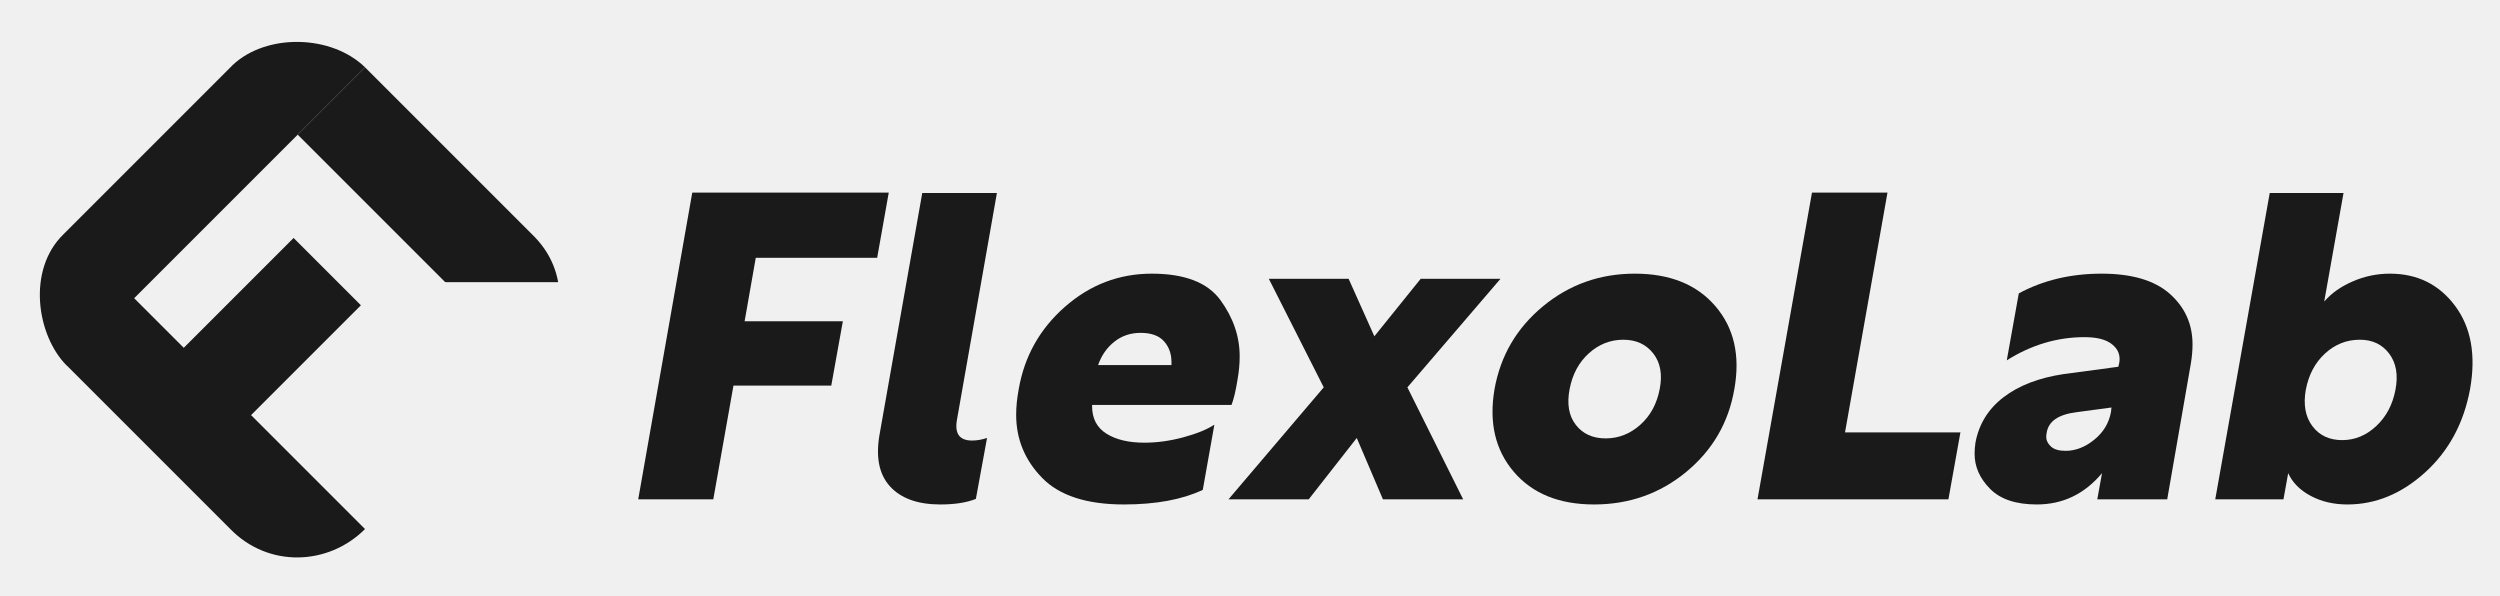
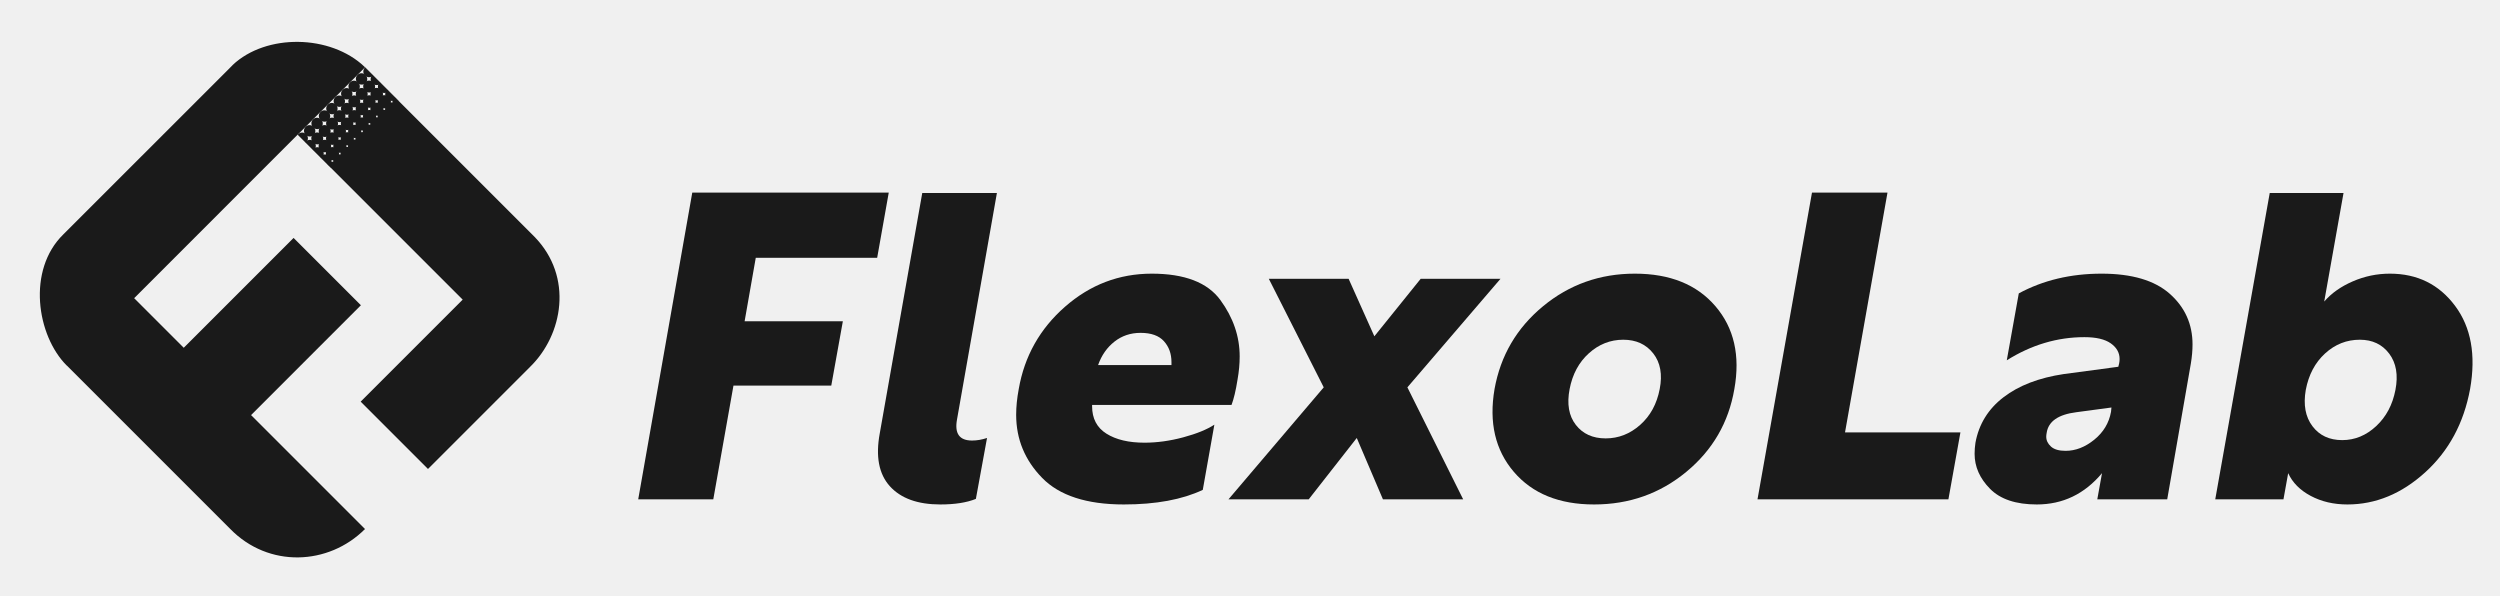
<svg xmlns="http://www.w3.org/2000/svg" viewBox="0 0 335.66 80.00">
  <defs>
-     <mask id="halftone-knockout" maskUnits="userSpaceOnUse" x="-5%" y="-5%" width="110%" height="110%">
+     <clipPath id="lclip">
+       <path d="M88.63,40.09l9.55,9.55,39.56,39.56-30.37,30.37,20.04,20.04,30.37-30.37c9.78-9.51,12.99-26.82,1.31-38.78l-50.42-50.42-20.04,20.04Z" transform="translate(0,0) scale(0.451009)" />
+     </clipPath>
+     <mask id="seam-knockout" maskUnits="userSpaceOnUse" x="-5%" y="-5%" width="110%" height="110%">
      <rect x="-1000" y="-1000" width="3000" height="3000" fill="white" />
-       <path d="M108.8,21.85c-.39.39-.39,1.02,0,1.41.39.39,1.03.39,1.42,0,.39-.39.39-1.02,0-1.41-.39-.39-1.03-.39-1.42,0M107.12,23.52c-.39.39-.39,1.02,0,1.41.39.39,1.03.39,1.42,0,.39-.39.39-1.02,0-1.41-.39-.39-1.03-.39-1.42,0M110.62,23.66c-.31.31-.31.82,0,1.13.31.31.82.31,1.14,0,.31-.31.31-.82,0-1.13-.31-.31-.82-.31-1.14,0M105.45,25.18c-.39.39-.39,1.02,0,1.41.39.39,1.03.39,1.42,0,.39-.39.39-1.02,0-1.41-.39-.39-1.03-.39-1.42,0M108.94,25.32c-.31.31-.31.82,0,1.13.31.31.82.31,1.14,0s.31-.82,0-1.13c-.31-.31-.82-.31-1.14,0M112.41,25.44c-.25.25-.25.65,0,.9.25.25.66.25.91,0,.25-.25.25-.65,0-.9-.25-.25-.66-.25-.91,0M103.84,26.77c-.39.39-.39,1.02,0,1.41.39.39,1.03.39,1.42,0,.39-.39.39-1.02,0-1.41-.39-.39-1.03-.39-1.42,0M107.26,26.99c-.31.31-.31.82,0,1.13.31.31.82.31,1.14,0,.31-.31.31-.82,0-1.13s-.82-.31-1.14,0M110.73,27.1c-.25.25-.25.65,0,.9.25.25.66.25.91,0,.25-.25.25-.65,0-.9-.25-.25-.66-.25-.91,0M114.17,27.19c-.2.2-.2.52,0,.72.2.2.53.2.73,0,.2-.2.2-.52,0-.72-.2-.2-.53-.2-.73,0M102.17,28.44c-.39.39-.39,1.02,0,1.41.39.39,1.03.39,1.42,0,.39-.39.39-1.02,0-1.41-.39-.39-1.03-.39-1.42,0M105.59,28.65c-.31.31-.31.82,0,1.13.31.31.82.31,1.14,0,.31-.31.31-.82,0-1.13-.31-.31-.82-.31-1.14,0M109.05,28.76c-.25.25-.25.65,0,.9.25.25.66.25.91,0,.25-.25.25-.65,0-.9-.25-.25-.66-.25-.91,0M112.5,28.86c-.2.2-.2.52,0,.72.2.2.53.2.73,0,.2-.2.2-.52,0-.72-.2-.2-.53-.2-.73,0M115.92,28.93c-.16.16-.16.42,0,.58.16.16.42.16.58,0,.16-.16.16-.42,0-.58-.16-.16-.42-.16-.58,0M100.49,30.1c-.39.39-.39,1.02,0,1.41.39.39,1.03.39,1.42,0,.39-.39.39-1.02,0-1.41-.39-.39-1.03-.39-1.42,0M103.99,30.24c-.31.31-.31.82,0,1.13.31.31.82.31,1.14,0,.31-.31.31-.82,0-1.13s-.82-.31-1.14,0M107.38,30.43c-.25.25-.25.65,0,.9.25.25.66.25.91,0,.25-.25.25-.65,0-.9-.25-.25-.66-.25-.91,0M110.82,30.52c-.2.2-.2.52,0,.72.2.2.53.2.73,0,.2-.2.2-.52,0-.72-.2-.2-.53-.2-.73,0M114.24,30.59c-.16.16-.16.42,0,.58.16.16.42.16.58,0,.16-.16.16-.42,0-.58-.16-.16-.42-.16-.58,0M98.82,31.76c-.39.39-.39,1.02,0,1.41.39.39,1.03.39,1.42,0,.39-.39.39-1.02,0-1.41-.39-.39-1.03-.39-1.42,0M102.31,31.91c-.31.31-.31.82,0,1.13.31.31.82.31,1.13,0,.31-.31.31-.82,0-1.13-.31-.31-.82-.31-1.13,0M105.7,32.09c-.25.25-.25.65,0,.9.25.25.66.25.91,0,.25-.25.25-.65,0-.9-.25-.25-.66-.25-.91,0M109.15,32.18c-.2.2-.2.52,0,.72.2.2.53.2.73,0,.2-.2.2-.52,0-.72-.2-.2-.53-.2-.73,0M112.57,32.26c-.16.16-.16.42,0,.58.16.16.42.16.58,0,.16-.16.16-.42,0-.58-.16-.16-.42-.16-.58,0M97.14,33.43c-.39.39-.39,1.02,0,1.41.39.39,1.03.39,1.42,0,.39-.39.39-1.02,0-1.41-.39-.39-1.03-.39-1.42,0M100.63,33.57c-.31.31-.31.82,0,1.13.31.31.82.31,1.14,0,.31-.31.31-.82,0-1.13-.31-.31-.82-.31-1.14,0M104.1,33.68c-.25.25-.25.65,0,.9.25.25.66.25.91,0,.25-.25.25-.65,0-.9-.25-.25-.66-.25-.91,0M107.47,33.85c-.2.2-.2.52,0,.72.2.2.53.2.73,0,.2-.2.2-.52,0-.72-.2-.2-.53-.2-.73,0M110.89,33.92c-.16.16-.16.42,0,.58.16.16.42.16.58,0,.16-.16.16-.42,0-.58-.16-.16-.42-.16-.58,0M95.47,35.09c-.39.39-.39,1.02,0,1.41.39.39,1.03.39,1.42,0,.39-.39.39-1.02,0-1.41-.39-.39-1.03-.39-1.42,0M98.96,35.23c-.31.31-.31.82,0,1.13.31.31.82.31,1.14,0,.31-.31.31-.82,0-1.13s-.82-.31-1.14,0M102.42,35.35c-.25.25-.25.65,0,.9.25.25.66.25.91,0,.25-.25.25-.65,0-.9-.25-.25-.66-.25-.91,0M105.79,35.51c-.2.2-.2.52,0,.72.2.2.53.2.73,0,.2-.2.2-.52,0-.72s-.53-.2-.73,0M109.22,35.58c-.16.16-.16.42,0,.58.16.16.42.16.58,0,.16-.16.16-.42,0-.58-.16-.16-.42-.16-.58,0M93.79,36.76c-.39.39-.39,1.02,0,1.41.39.39,1.03.39,1.42,0,.39-.39.39-1.02,0-1.41-.39-.39-1.03-.39-1.42,0M97.28,36.9c-.31.31-.31.82,0,1.13.31.31.82.31,1.14,0s.31-.82,0-1.13-.82-.31-1.14,0M100.75,37.01c-.25.25-.25.65,0,.9.25.25.66.25.91,0,.25-.25.25-.65,0-.9-.25-.25-.66-.25-.91,0M104.19,37.1c-.2.2-.2.52,0,.72.2.2.53.2.73,0,.2-.2.2-.52,0-.72-.2-.2-.53-.2-.73,0M107.54,37.25c-.16.16-.16.42,0,.58.16.16.42.16.58,0,.16-.16.16-.42,0-.58-.16-.16-.42-.16-.58,0M92.11,38.42c-.39.39-.39,1.02,0,1.41.39.39,1.03.39,1.42,0,.39-.39.39-1.02,0-1.41-.39-.39-1.03-.39-1.42,0M95.61,38.56c-.31.31-.31.82,0,1.13.31.31.82.31,1.14,0,.31-.31.31-.82,0-1.13-.31-.31-.82-.31-1.14,0M99.07,38.68c-.25.25-.25.65,0,.9.25.25.66.25.91,0,.25-.25.25-.65,0-.9-.25-.25-.66-.25-.91,0M102.52,38.77c-.2.2-.2.52,0,.72.2.2.53.2.73,0,.2-.2.2-.52,0-.72-.2-.2-.53-.2-.73,0M105.87,38.91c-.16.16-.16.42,0,.58.16.16.42.16.58,0,.16-.16.16-.42,0-.58-.16-.16-.42-.16-.58,0M90.44,40.09c-.39.39-.39,1.02,0,1.41.39.39,1.03.39,1.42,0,.39-.39.39-1.02,0-1.41-.39-.39-1.03-.39-1.42,0M93.93,40.23c-.31.31-.31.82,0,1.13.31.31.82.31,1.13,0,.31-.31.31-.82,0-1.13s-.82-.31-1.13,0M97.4,40.34c-.25.25-.25.65,0,.9.25.25.66.25.91,0,.25-.25.25-.65,0-.9-.25-.25-.66-.25-.91,0M100.84,40.43c-.2.2-.2.52,0,.72.2.2.53.2.73,0,.2-.2.2-.52,0-.72-.2-.2-.53-.2-.73,0M104.26,40.5c-.16.16-.16.42,0,.58.16.16.42.16.58,0,.16-.16.16-.42,0-.58-.16-.16-.42-.16-.58,0M92.25,41.89c-.31.31-.31.82,0,1.13s.82.31,1.14,0c.31-.31.31-.82,0-1.13-.31-.31-.82-.31-1.14,0M95.72,42c-.25.25-.25.65,0,.9.25.25.66.25.91,0,.25-.25.25-.65,0-.9-.25-.25-.66-.25-.91,0M99.16,42.1c-.2.2-.2.52,0,.72.2.2.53.2.73,0,.2-.2.2-.52,0-.72-.2-.2-.53-.2-.73,0M102.59,42.17c-.16.16-.16.42,0,.58.16.16.42.16.58,0,.16-.16.16-.42,0-.58-.16-.16-.42-.16-.58,0M94.04,43.67c-.25.25-.25.65,0,.9.25.25.66.25.91,0,.25-.25.25-.65,0-.9-.25-.25-.66-.25-.91,0M97.49,43.76c-.2.2-.2.52,0,.72.2.2.53.2.73,0,.2-.2.2-.52,0-.72-.2-.2-.53-.2-.73,0M100.91,43.83c-.16.16-.16.42,0,.58.16.16.42.16.58,0,.16-.16.16-.42,0-.58-.16-.16-.42-.16-.58,0M95.81,45.42c-.2.2-.2.52,0,.72.2.2.53.2.73,0,.2-.2.2-.52,0-.72-.2-.2-.53-.2-.73,0M99.24,45.5c-.16.16-.16.42,0,.58.16.16.42.16.58,0,.16-.16.16-.42,0-.58-.16-.16-.42-.16-.58,0M97.56,47.16c-.16.16-.16.42,0,.58.16.16.42.16.58,0,.16-.16.16-.42,0-.58-.16-.16-.42-.16-.58,0" fill="black" fill-rule="evenodd" transform="translate(0,0) scale(0.451009)" />
-       <path d="M106.94,20.01c-.39.38-.47.96-.24,1.42-.47-.22-1.05-.14-1.43.24-.35.35-.45.86-.3,1.3-.44-.15-.95-.06-1.31.29-.39.39-.47.96-.24,1.42-.47-.22-1.04-.14-1.43.24-.39.38-.47.96-.24,1.42-.47-.22-1.05-.14-1.43.24-.39.39-.47.96-.24,1.42-.47-.23-1.05-.14-1.43.24-.39.39-.47.96-.24,1.42-.47-.22-1.04-.14-1.43.24-.39.38-.47.96-.24,1.42-.47-.22-1.05-.14-1.43.24-.39.39-.47.96-.24,1.42-.47-.22-1.04-.14-1.43.24s-.47.96-.24,1.42c-.47-.22-1.04-.14-1.43.24-.39.38-.47.96-.24,1.42-.47-.22-1.05-.14-1.43.24-.39.39-.47.96-.24,1.42-.47-.22-1.04-.14-1.43.24-.49.49-.49,1.28,0,1.76.49.49,1.29.49,1.77,0,.39-.39.47-.96.24-1.42.47.22,1.04.14,1.43-.24.39-.38.47-.96.24-1.42.47.22,1.05.14,1.43-.24.39-.39.47-.96.24-1.42.47.22,1.04.14,1.43-.24.39-.39.47-.96.24-1.42.47.22,1.05.14,1.43-.24.39-.38.47-.96.24-1.42.47.22,1.05.14,1.43-.24.39-.39.47-.96.24-1.42.47.22,1.04.14,1.43-.24.39-.38.47-.96.24-1.42.47.22,1.05.14,1.43-.24.39-.38.47-.96.24-1.42.47.23,1.05.14,1.43-.24.39-.39.47-.96.24-1.42.47.22,1.04.14,1.43-.24.35-.35.45-.86.3-1.3.44.15.95.06,1.31-.29.39-.38.47-.96.24-1.42.47.22,1.05.14,1.43-.24.39-.39.47-.96.24-1.42l-.59-.58c-.47-.22-1.04-.14-1.43.24Z" fill="black" fill-rule="evenodd" transform="translate(0,0) scale(0.451009)" />
+       <g clip-path="url(#lclip)">
+         <path d="M69.25,19.39l-.65.65-49.74,49.73c-10.87,10.59-7.95,30.1,1.02,39.07l.02-.02,48.65,48.65c11.41,11.68,29.25,10.89,40.11.02l-33.92-33.92,32.7-32.7-20.04-20.04-32.7,32.7-14.76-14.76,48.69-48.7,9.99,9.99,20.04-20.04-10.15-10.15c-10.1-9.62-29.27-9.95-39.27-.5Z" transform="translate(0,0) scale(0.451009)" fill="black" fill-rule="evenodd" />
+       </g>
+       <path d="M88.61,40.14l2.39,2.39c.41-.3.68-.8.67-1.36,0-.93-.77-1.69-1.71-1.71-.56,0-1.05.26-1.35.68Z" transform="translate(0,0) scale(0.451009)" fill="white" />
+       <path d="M90.81,42.34l2.51,2.51c.43-.32.7-.84.7-1.42,0-.98-.81-1.78-1.79-1.79-.58,0-1.09.27-1.41.7Z" transform="translate(0,0) scale(0.451009)" fill="white" />
+       <path d="M93.01,44.54l2.64,2.64c.45-.34.73-.87.72-1.48,0-1.03-.85-1.87-1.88-1.88-.6,0-1.14.28-1.48.72Z" transform="translate(0,0) scale(0.451009)" fill="white" />
+       <path d="M95.2,46.73l2.77,2.77c.46-.35.76-.91.75-1.55,0-1.08-.89-1.96-1.98-1.98-.63,0-1.19.29-1.54.75Z" transform="translate(0,0) scale(0.451009)" fill="white" />
+       <path d="M97.39,48.93l2.91,2.91c.48-.37.78-.96.77-1.62-.01-1.13-.94-2.06-2.07-2.07-.66,0-1.24.3-1.61.78Z" transform="translate(0,0) scale(0.451009)" fill="white" />
+       <path d="M99.58,51.12l1.6,1.6,1.69-1.69c-.4-.43-.97-.71-1.6-.72-.68,0-1.29.31-1.69.81Z" transform="translate(0,0) scale(0.451009)" fill="white" />
+       <path d="M90.49,38.93c.01.94.78,1.7,1.71,1.71.94.01,1.69-.74,1.68-1.68,0-.93-.77-1.69-1.71-1.71-.93,0-1.68.74-1.68,1.68" transform="translate(0,0) scale(0.451009)" fill="white" />
+       <path d="M92.67,41.19c.01.98.81,1.78,1.79,1.79.98.01,1.77-.78,1.76-1.76,0-.98-.81-1.78-1.79-1.79-.98,0-1.77.78-1.76,1.76" transform="translate(0,0) scale(0.451009)" fill="white" />
+       <path d="M94.84,43.46c.01,1.03.86,1.87,1.88,1.88,1.03.01,1.86-.82,1.85-1.85,0-1.03-.85-1.87-1.88-1.88-1.03,0-1.86.82-1.85,1.85" transform="translate(0,0) scale(0.451009)" fill="white" />
+       <path d="M97.01,45.72c.02,1.08.9,1.97,1.98,1.98,1.08.02,1.96-.86,1.94-1.94,0-1.08-.89-1.96-1.98-1.98-1.08,0-1.95.86-1.94,1.94" transform="translate(0,0) scale(0.451009)" fill="white" />
+       <path d="M99.18,47.98c.02,1.14.94,2.06,2.07,2.07,1.14.02,2.05-.9,2.04-2.04-.01-1.13-.94-2.06-2.07-2.07-1.13-.01-2.05.91-2.04,2.04" transform="translate(0,0) scale(0.451009)" fill="white" />
+       <path d="M101.34,50.24c0,.63.28,1.2.72,1.6l3.02-3.02c-.4-.43-.97-.71-1.6-.72-1.19-.01-2.15.95-2.14,2.14Z" transform="translate(0,0) scale(0.451009)" fill="white" />
+       <path d="M92.7,36.73c.01.94.78,1.7,1.71,1.71.94.01,1.69-.74,1.68-1.68,0-.93-.77-1.69-1.71-1.71-.93,0-1.68.74-1.68,1.68" transform="translate(0,0) scale(0.451009)" fill="white" />
+       <path d="M94.88,38.99c.01.98.81,1.78,1.79,1.79.98.01,1.77-.78,1.76-1.76,0-.98-.81-1.78-1.79-1.79-.98,0-1.77.78-1.76,1.76" transform="translate(0,0) scale(0.451009)" fill="white" />
+       <path d="M97.05,41.25c.01,1.03.86,1.87,1.88,1.88,1.03.01,1.86-.82,1.85-1.85,0-1.03-.85-1.87-1.88-1.88-1.03,0-1.86.82-1.85,1.85" transform="translate(0,0) scale(0.451009)" fill="white" />
+       <path d="M99.22,43.51c.02,1.08.9,1.97,1.98,1.98,1.08.02,1.96-.86,1.94-1.94,0-1.08-.89-1.96-1.98-1.98-1.08,0-1.95.86-1.94,1.94" transform="translate(0,0) scale(0.451009)" fill="white" />
+       <path d="M101.38,45.77c.02,1.14.94,2.06,2.07,2.07,1.14.02,2.05-.9,2.04-2.04-.01-1.13-.94-2.06-2.07-2.07-1.13-.01-2.05.91-2.04,2.04" transform="translate(0,0) scale(0.451009)" fill="white" />
+       <path d="M103.54,48.03c0,.63.28,1.2.72,1.6l3.02-3.02c-.4-.43-.97-.71-1.6-.72-1.19-.01-2.15.95-2.14,2.14Z" transform="translate(0,0) scale(0.451009)" fill="white" />
+       <path d="M94.91,34.52c.01.94.78,1.7,1.71,1.71.94.01,1.69-.74,1.68-1.68,0-.93-.77-1.69-1.71-1.71-.93,0-1.68.74-1.68,1.68" transform="translate(0,0) scale(0.451009)" fill="white" />
+       <path d="M97.08,36.78c.01.98.81,1.78,1.79,1.79.98.01,1.77-.78,1.76-1.76,0-.98-.81-1.78-1.79-1.79-.98,0-1.77.78-1.76,1.76" transform="translate(0,0) scale(0.451009)" fill="white" />
+       <path d="M99.26,39.04c.01,1.03.86,1.87,1.88,1.88,1.03.01,1.86-.82,1.85-1.85,0-1.03-.85-1.87-1.88-1.88-1.03,0-1.86.82-1.85,1.85" transform="translate(0,0) scale(0.451009)" fill="white" />
+       <path d="M101.43,41.3c.02,1.08.9,1.97,1.98,1.98,1.08.02,1.96-.86,1.94-1.94,0-1.08-.89-1.96-1.98-1.98-1.08,0-1.95.86-1.94,1.94" transform="translate(0,0) scale(0.451009)" fill="white" />
+       <path d="M103.59,43.57c.02,1.14.94,2.06,2.07,2.07,1.14.02,2.05-.9,2.04-2.04-.01-1.13-.94-2.06-2.07-2.07-1.13-.01-2.05.91-2.04,2.04" transform="translate(0,0) scale(0.451009)" fill="white" />
+       <path d="M105.75,45.83c0,.63.28,1.2.72,1.6l3.02-3.02c-.4-.43-.97-.71-1.6-.72-1.19-.01-2.15.95-2.14,2.14Z" transform="translate(0,0) scale(0.451009)" fill="white" />
+       <path d="M97.11,32.31c.01.94.78,1.7,1.71,1.71.94.01,1.69-.74,1.68-1.68,0-.93-.77-1.69-1.71-1.71-.93,0-1.68.74-1.68,1.68" transform="translate(0,0) scale(0.451009)" fill="white" />
+       <path d="M99.29,34.57c.01.98.81,1.78,1.79,1.79.98.01,1.77-.78,1.76-1.76,0-.98-.81-1.78-1.79-1.79-.98,0-1.77.78-1.76,1.76" transform="translate(0,0) scale(0.451009)" fill="white" />
+       <path d="M101.46,36.84c.01,1.03.86,1.87,1.88,1.88,1.03.01,1.86-.82,1.85-1.85,0-1.03-.85-1.87-1.88-1.88-1.03,0-1.86.82-1.85,1.85" transform="translate(0,0) scale(0.451009)" fill="white" />
+       <path d="M103.63,39.1c.02,1.08.9,1.97,1.98,1.98,1.08.02,1.96-.86,1.94-1.94,0-1.08-.89-1.96-1.98-1.98-1.08,0-1.95.86-1.94,1.94" transform="translate(0,0) scale(0.451009)" fill="white" />
+       <path d="M105.8,41.36c.02,1.14.94,2.06,2.07,2.07,1.14.02,2.05-.9,2.04-2.04-.01-1.13-.94-2.06-2.07-2.07-1.13-.01-2.05.91-2.04,2.04" transform="translate(0,0) scale(0.451009)" fill="white" />
+       <path d="M107.96,43.62c0,.63.28,1.2.72,1.6l3.02-3.02c-.4-.43-.97-.71-1.6-.72-1.19-.01-2.15.95-2.14,2.14Z" transform="translate(0,0) scale(0.451009)" fill="white" />
+       <path d="M99.32,30.11c.01.94.78,1.7,1.71,1.71.94.01,1.69-.74,1.68-1.68,0-.93-.77-1.69-1.71-1.71-.93,0-1.68.74-1.68,1.68" transform="translate(0,0) scale(0.451009)" fill="white" />
+       <path d="M101.5,32.37c.01.98.81,1.78,1.79,1.79.98.01,1.77-.78,1.76-1.76,0-.98-.81-1.78-1.79-1.79-.98,0-1.77.78-1.76,1.76" transform="translate(0,0) scale(0.451009)" fill="white" />
+       <path d="M103.67,34.63c.01,1.03.86,1.87,1.88,1.88,1.03.01,1.86-.82,1.85-1.85,0-1.03-.85-1.87-1.88-1.88-1.03,0-1.86.82-1.85,1.85" transform="translate(0,0) scale(0.451009)" fill="white" />
+       <path d="M105.84,36.89c.02,1.08.9,1.97,1.98,1.98,1.08.02,1.96-.86,1.94-1.94,0-1.08-.89-1.96-1.98-1.98-1.08,0-1.95.86-1.94,1.94" transform="translate(0,0) scale(0.451009)" fill="white" />
+       <path d="M108,39.15c.02,1.14.94,2.06,2.07,2.07,1.14.02,2.05-.9,2.04-2.04-.01-1.13-.94-2.06-2.07-2.07-1.13-.01-2.05.91-2.04,2.04" transform="translate(0,0) scale(0.451009)" fill="white" />
+       <path d="M110.16,41.41c0,.63.28,1.2.72,1.6l3.02-3.02c-.4-.43-.97-.71-1.6-.72-1.19-.01-2.15.95-2.14,2.14Z" transform="translate(0,0) scale(0.451009)" fill="white" />
+       <path d="M101.53,27.9c.01.94.78,1.7,1.71,1.71.94.01,1.69-.74,1.68-1.68,0-.93-.77-1.69-1.71-1.71-.93,0-1.68.74-1.68,1.68" transform="translate(0,0) scale(0.451009)" fill="white" />
+       <path d="M103.7,30.16c.01.98.81,1.78,1.79,1.79.98.01,1.77-.78,1.76-1.76,0-.98-.81-1.78-1.79-1.79-.98,0-1.77.78-1.76,1.76" transform="translate(0,0) scale(0.451009)" fill="white" />
+       <path d="M105.88,32.42c.01,1.03.86,1.87,1.88,1.88,1.03.01,1.86-.82,1.85-1.85,0-1.03-.85-1.87-1.88-1.88-1.03,0-1.86.82-1.85,1.85" transform="translate(0,0) scale(0.451009)" fill="white" />
+       <path d="M108.05,34.68c.02,1.08.9,1.97,1.98,1.98,1.08.02,1.96-.86,1.94-1.94,0-1.08-.89-1.96-1.98-1.98-1.08,0-1.95.86-1.94,1.94" transform="translate(0,0) scale(0.451009)" fill="white" />
+       <path d="M110.21,36.94c.02,1.14.94,2.06,2.07,2.07,1.14.02,2.05-.9,2.04-2.04-.01-1.13-.94-2.06-2.07-2.07-1.13-.01-2.05.91-2.04,2.04" transform="translate(0,0) scale(0.451009)" fill="white" />
+       <path d="M112.37,39.21c0,.63.28,1.2.72,1.6l3.02-3.02c-.4-.43-.97-.71-1.6-.72-1.19-.01-2.15.95-2.14,2.14Z" transform="translate(0,0) scale(0.451009)" fill="white" />
+       <path d="M103.73,25.69c.01.94.78,1.7,1.71,1.71.94.01,1.69-.74,1.68-1.68,0-.93-.77-1.69-1.71-1.71-.93,0-1.68.74-1.68,1.68" transform="translate(0,0) scale(0.451009)" fill="white" />
+       <path d="M105.91,27.95c.01.98.81,1.78,1.79,1.79.98.01,1.77-.78,1.76-1.76,0-.98-.81-1.78-1.79-1.79-.98,0-1.77.78-1.76,1.76" transform="translate(0,0) scale(0.451009)" fill="white" />
+       <path d="M108.08,30.21c.01,1.03.86,1.87,1.88,1.88,1.03.01,1.86-.82,1.85-1.85,0-1.03-.85-1.87-1.88-1.88-1.03,0-1.86.82-1.85,1.85" transform="translate(0,0) scale(0.451009)" fill="white" />
+       <path d="M110.25,32.48c.02,1.08.9,1.97,1.98,1.98,1.08.02,1.96-.86,1.94-1.94,0-1.08-.89-1.96-1.98-1.98-1.08,0-1.95.86-1.94,1.94" transform="translate(0,0) scale(0.451009)" fill="white" />
+       <path d="M112.42,34.74c.02,1.14.94,2.06,2.07,2.07,1.14.02,2.05-.9,2.04-2.04-.01-1.13-.94-2.06-2.07-2.07-1.13-.01-2.05.91-2.04,2.04" transform="translate(0,0) scale(0.451009)" fill="white" />
+       <path d="M114.58,37c0,.63.28,1.2.72,1.6l3.02-3.02c-.4-.43-.97-.71-1.6-.72-1.19-.01-2.15.95-2.14,2.14Z" transform="translate(0,0) scale(0.451009)" fill="white" />
+       <path d="M105.94,23.48c.01.94.78,1.7,1.71,1.71.94.01,1.69-.74,1.68-1.68,0-.93-.77-1.69-1.71-1.71-.93,0-1.68.74-1.68,1.68" transform="translate(0,0) scale(0.451009)" fill="white" />
+       <path d="M108.12,25.75c.01.98.81,1.78,1.79,1.79.98.01,1.77-.78,1.76-1.76,0-.98-.81-1.78-1.79-1.79-.98,0-1.77.78-1.76,1.76" transform="translate(0,0) scale(0.451009)" fill="white" />
+       <path d="M110.29,28.01c.01,1.03.86,1.87,1.88,1.88,1.03.01,1.86-.82,1.85-1.85,0-1.03-.85-1.87-1.88-1.88-1.03,0-1.86.82-1.85,1.85" transform="translate(0,0) scale(0.451009)" fill="white" />
+       <path d="M112.46,30.27c.02,1.08.9,1.97,1.98,1.98,1.08.02,1.96-.86,1.94-1.94,0-1.08-.89-1.96-1.98-1.98-1.08,0-1.95.86-1.94,1.94" transform="translate(0,0) scale(0.451009)" fill="white" />
+       <path d="M114.63,32.53c.02,1.14.94,2.06,2.07,2.07,1.14.02,2.05-.9,2.04-2.04-.01-1.13-.94-2.06-2.07-2.07-1.13-.01-2.05.91-2.04,2.04" transform="translate(0,0) scale(0.451009)" fill="white" />
+       <path d="M116.79,34.79c0,.63.28,1.2.72,1.6l3.02-3.02c-.4-.43-.97-.71-1.6-.72-1.19-.01-2.15.95-2.14,2.14Z" transform="translate(0,0) scale(0.451009)" fill="white" />
+       <path d="M108.15,21.28c.01.94.78,1.7,1.71,1.71.49,0,.93-.2,1.24-.53l-2.41-2.41c-.33.31-.53.75-.53,1.23Z" transform="translate(0,0) scale(0.451009)" fill="white" />
+       <path d="M110.33,23.54c.01.98.81,1.78,1.79,1.79.51,0,.97-.21,1.3-.55l-2.53-2.53c-.34.32-.56.78-.55,1.29Z" transform="translate(0,0) scale(0.451009)" fill="white" />
+       <path d="M112.5,25.8c.01,1.03.86,1.87,1.88,1.88.54,0,1.02-.21,1.36-.58l-2.66-2.66c-.36.34-.58.82-.58,1.35Z" transform="translate(0,0) scale(0.451009)" fill="white" />
+       <path d="M114.67,28.06c.02,1.08.9,1.97,1.98,1.98.56,0,1.07-.22,1.42-.6l-2.79-2.79c-.38.35-.61.86-.61,1.42Z" transform="translate(0,0) scale(0.451009)" fill="white" />
+       <path d="M116.83,30.32c.02,1.14.94,2.06,2.07,2.07.59,0,1.12-.24,1.49-.63l-2.93-2.93c-.4.37-.64.9-.63,1.49Z" transform="translate(0,0) scale(0.451009)" fill="white" />
+       <path d="M118.99,32.58c0,.63.28,1.2.72,1.6l1.55-1.55-1.61-1.61c-.41.39-.67.95-.66,1.56Z" transform="translate(0,0) scale(0.451009)" fill="white" />
    </mask>
  </defs>
-   <g fill="#1A1A1A" fill-rule="evenodd">
-     <path d="M69.25,19.39l-.65.65-49.74,49.74c-10.87,10.59-7.94,30.1,1.02,39.07l.02-.02,48.65,48.65c11.41,11.68,29.25,10.89,40.11.02l-33.92-33.92,32.7-32.7-20.04-20.04-32.7,32.7-14.76-14.76L108.68,20.04c-10.05-9.78-29.38-10.16-39.43-.66" transform="translate(0,0) scale(0.451009)" />
-     <path d="M88.63,40.09l49.11,49.11-30.37,30.37,20.04,20.04,30.37-30.37c9.78-9.51,12.99-26.82,1.31-38.78l-50.42-50.42-20.04,20.04Z" transform="translate(0,0) scale(0.451009)" mask="url(#halftone-knockout)" />
+   <g fill="#1A1A1A" fill-rule="evenodd" mask="url(#seam-knockout)">
+     <path d="M88.63,40.09l9.55,9.55,39.56,39.56-30.37,30.37,20.04,20.04,30.37-30.37c9.78-9.51,12.99-26.82,1.31-38.78l-50.42-50.42-20.04,20.04Z" transform="translate(0,0) scale(0.451009)" />
+     <path d="M69.25,19.39l-.65.65-49.74,49.73c-10.87,10.59-7.95,30.1,1.02,39.07l.02-.02,48.65,48.65c11.41,11.68,29.25,10.89,40.11.02l-33.92-33.92,32.7-32.7-20.04-20.04-32.7,32.7-14.76-14.76,48.69-48.7,9.99,9.99,20.04-20.04-10.15-10.15c-10.1-9.62-29.27-9.95-39.27-.5Z" transform="translate(0,0) scale(0.451009)" />
    <path d="M71 0 197 715H655L628 563H345L319 415H548L521 265H293L246 0Z" transform="translate(81.60,67.04) scale(0.0576,-0.0576)" />
    <path d="M82 154 181 714H355L262 186Q253 137 297 137Q314 137 332 143L306 1Q274 -12 223 -12Q144 -12 105.5 30.5Q67 73 82 154Z" transform="translate(113.40,67.04) scale(0.0576,-0.0576)" />
    <path d="M385 526Q500 526 545.0 464.5Q590 403 590 333Q590 307 585 279Q579 241 571 220H246Q246 219 246 217Q246 174 279.5 153.0Q313 132 368 132Q412 132 458.5 144.5Q505 157 531 174L504 22Q432 -12 320 -12Q190 -12 129.5 50.0Q69 112 69 197Q69 225 75 257Q95 372 183.0 449.0Q271 526 385 526ZM359 388Q324 388 298.0 367.5Q272 347 260 313H431Q431 316 431 320Q431 349 413.5 368.5Q396 388 359 388Z" transform="translate(132.46,67.04) scale(0.0576,-0.0576)" />
    <path d="M546 0H359L298 143L186 0H-1L221 261L93 514H279L339 380L447 514H633L416 261Z" transform="translate(165.00,67.04) scale(0.0576,-0.0576)" />
    <path d="M401 526Q524 526 589.0 450.0Q654 374 633 257Q613 140 521.0 64.0Q429 -12 306 -12Q184 -12 119.0 64.0Q54 140 74 257Q95 374 187.0 450.0Q279 526 401 526ZM444 340Q419 372 374.0 372.0Q329 372 294.0 340.5Q259 309 249.0 257.0Q239 205 263.5 173.5Q288 142 333.0 142.0Q378 142 413.5 173.5Q449 205 459 257Q469 308 444 340Z" transform="translate(196.40,67.04) scale(0.0576,-0.0576)" />
    <path d="M71 0 198 715H374L275 156H544L516 0Z" transform="translate(231.88,67.04) scale(0.0576,-0.0576)" />
    <path d="M150 480Q235 526 343 526Q449 526 502.0 479.0Q555 432 555 361Q555 340 551 316L496 0H333L344 61Q283 -12 192 -12Q119 -12 83.0 24.5Q47 61 47 106Q47 119 49 132Q61 197 114.5 238.0Q168 279 255 292L382 309L384 317Q385 322 385 327Q385 349 364.5 363.5Q344 378 303 378Q208 378 122 324ZM259 113Q294 113 326.0 139.0Q358 165 365 204L366 214L284 203Q221 195 215 155Q214 150 214 146Q214 133 225.0 123.0Q236 113 259 113Z" transform="translate(262.41,67.04) scale(0.0576,-0.0576)" />
    <path d="M229 61 218 0H59L186 714H358L313 461Q338 490 379.5 508.0Q421 526 466 526Q562 526 618.0 451.0Q674 376 653 257Q631 138 548.5 63.0Q466 -12 367 -12Q319 -12 281.5 8.0Q244 28 229 61ZM355 138Q399 138 434.0 170.5Q469 203 479.0 255.0Q489 307 464.5 339.5Q440 372 396 372Q350 372 315.0 340.0Q280 308 270 255Q261 203 285.5 170.5Q310 138 355 138Z" transform="translate(294.03,67.04) scale(0.0576,-0.0576)" />
  </g>
</svg>
